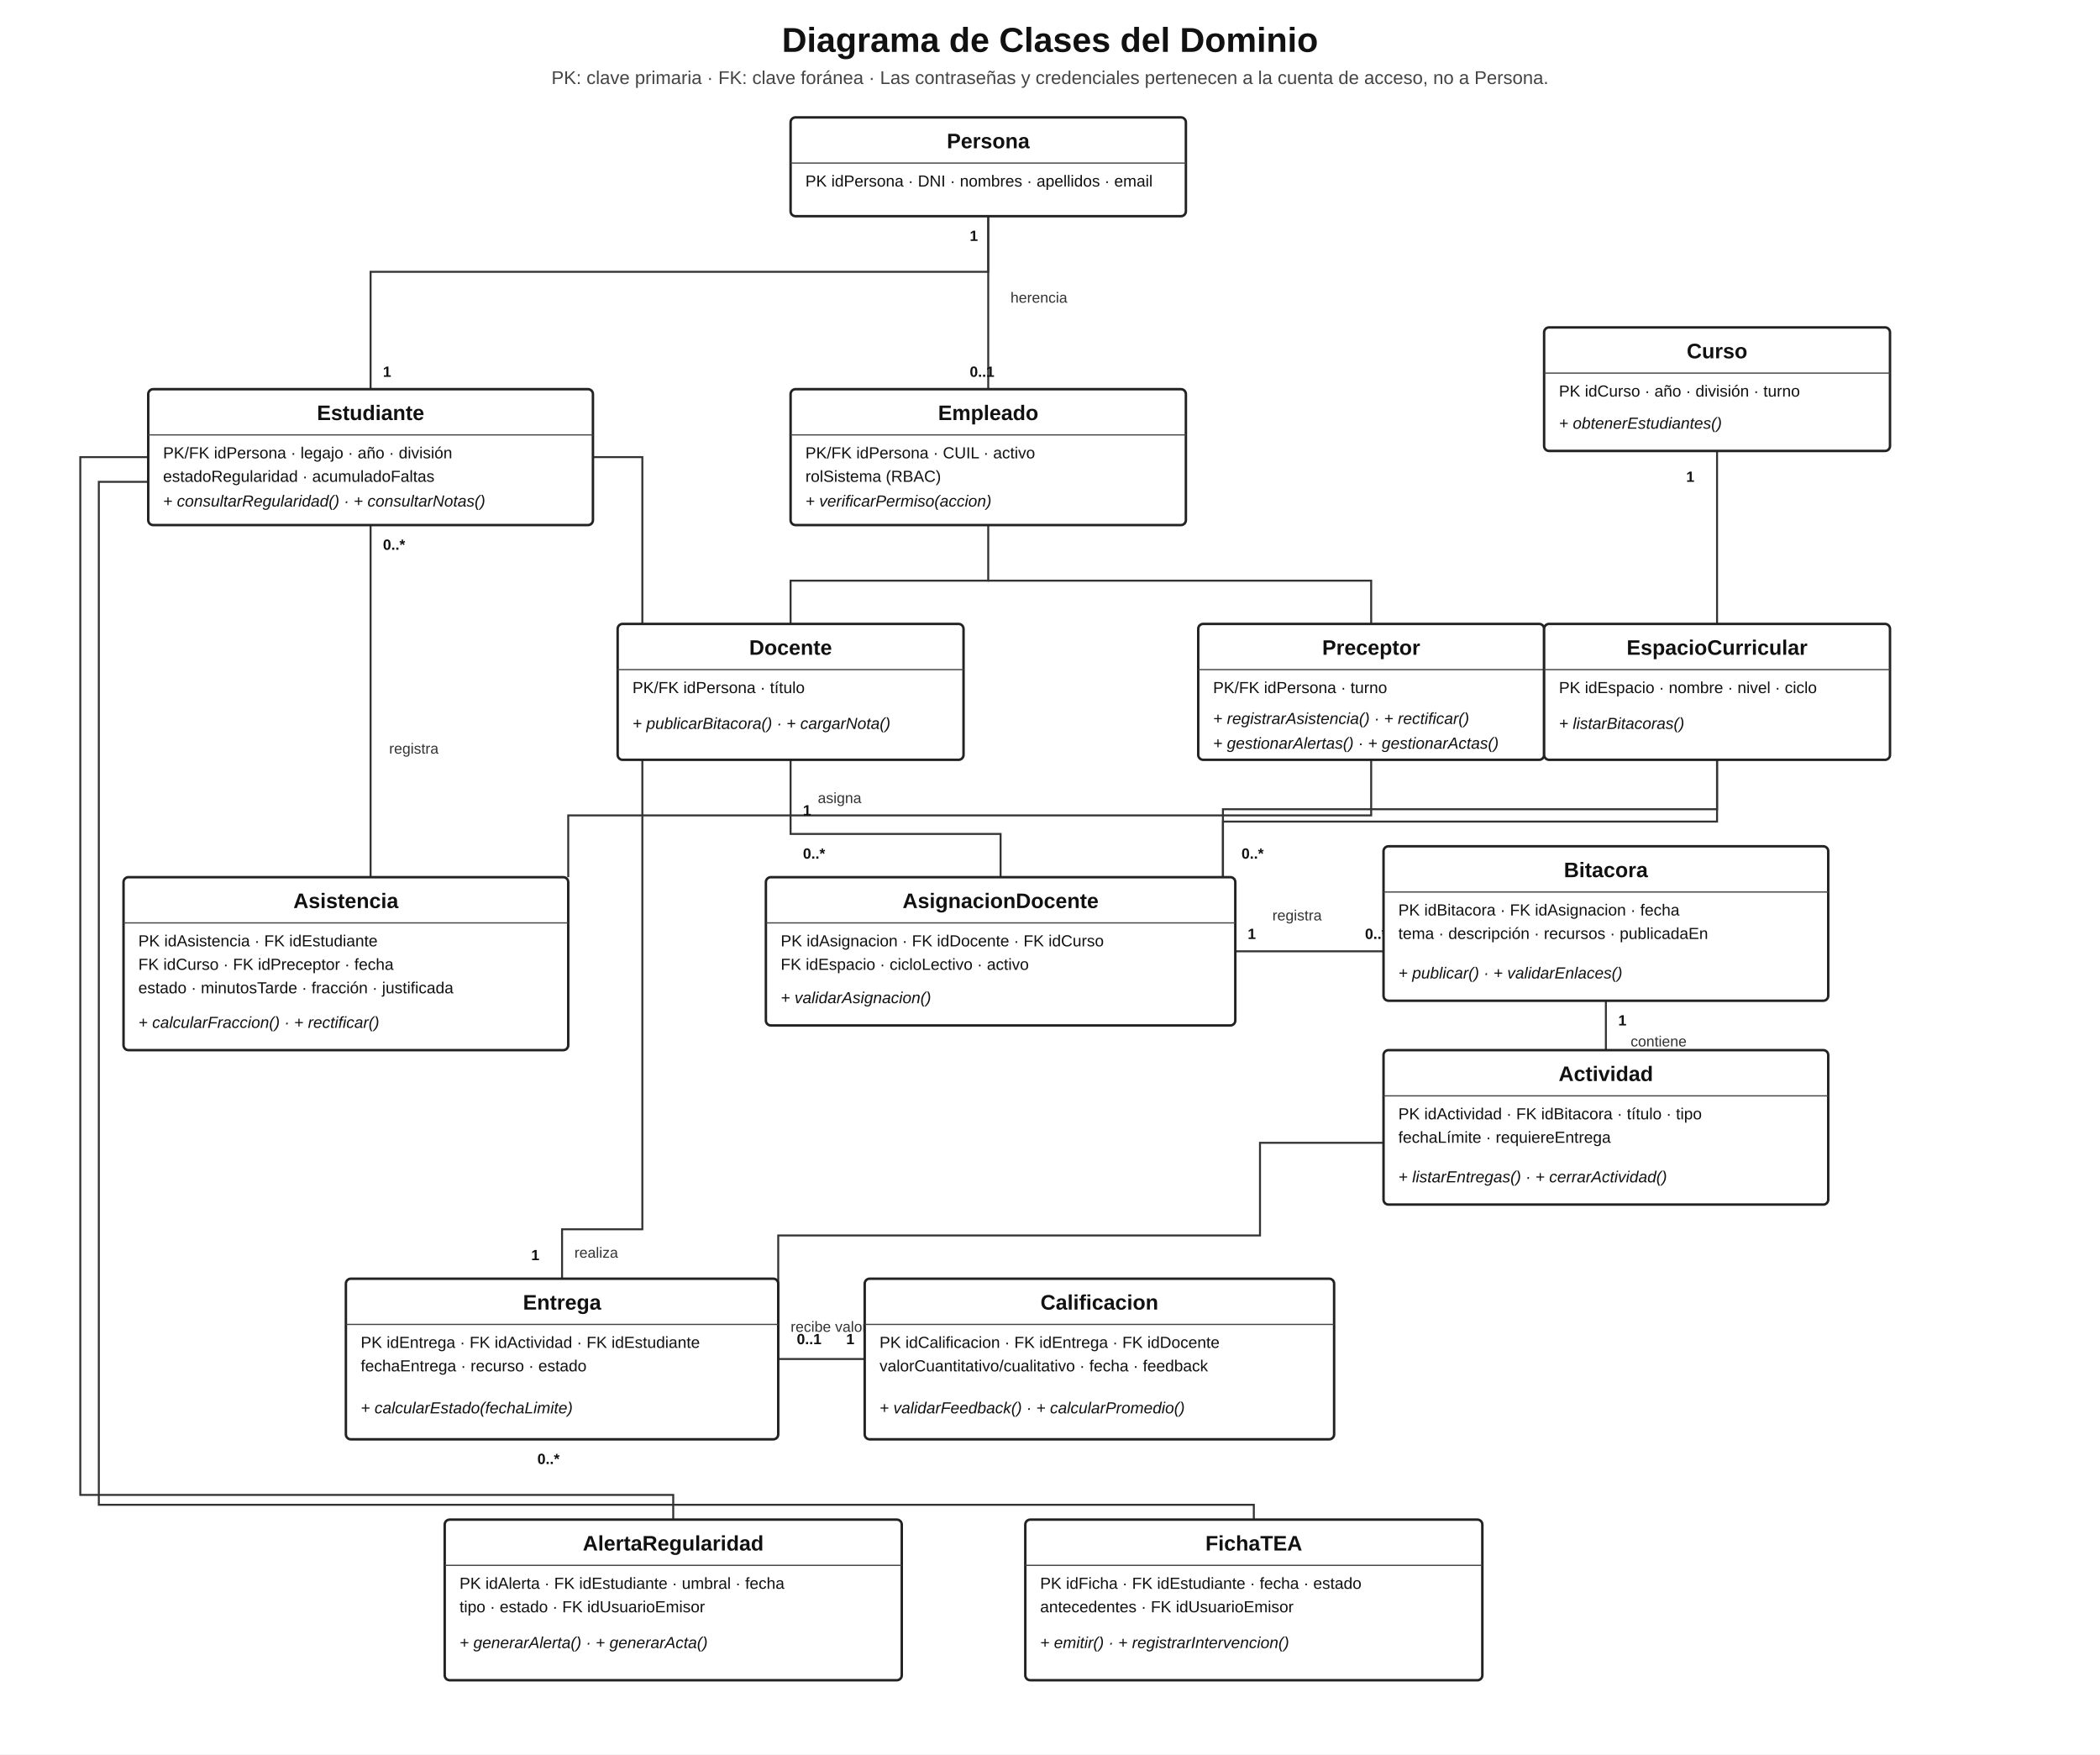
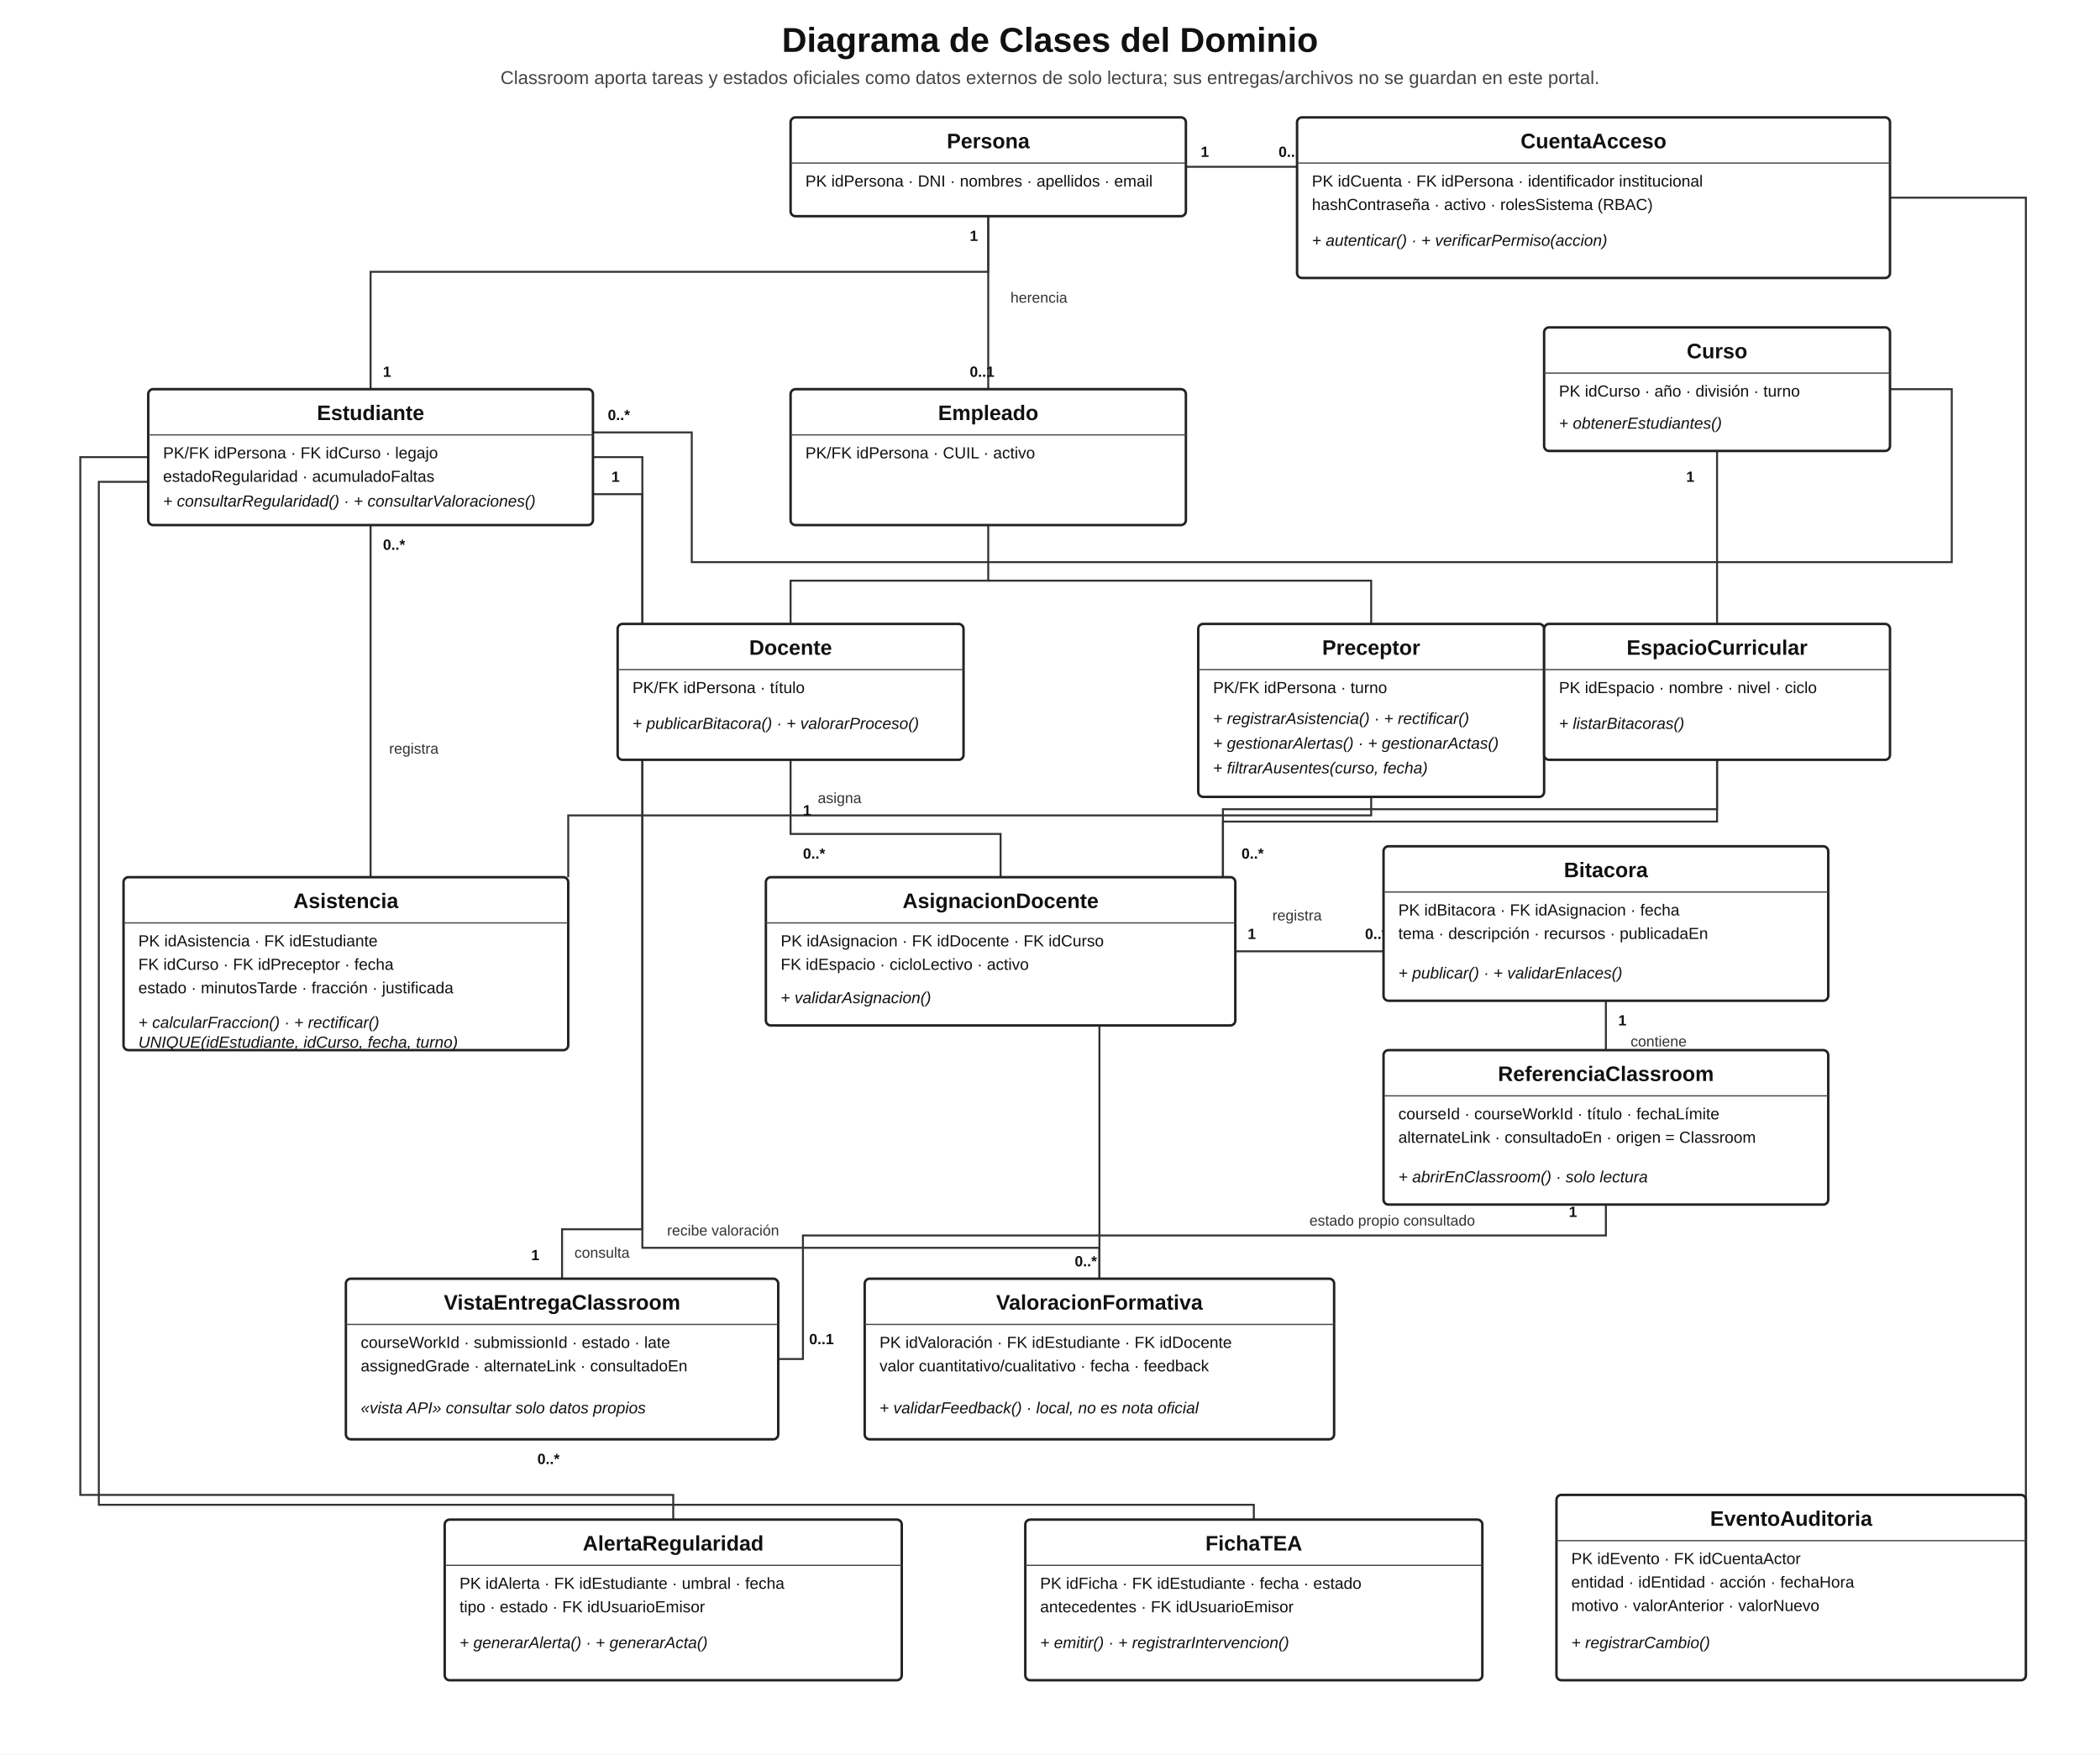
<svg xmlns="http://www.w3.org/2000/svg" width="1700" height="1420" viewBox="0 0 1700 1420" role="img" aria-labelledby="title desc">
  <defs>
    <style>
      text{font-family:Arial,sans-serif;fill:#111}
      .heading{font-size:28px;font-weight:700}
      .subheading{font-size:15px;fill:#444}
      .class-box{fill:#fff;stroke:#222;stroke-width:2}
      .class-name{font-size:17px;font-weight:700;text-anchor:middle}
      .field{font-size:13px}
      .method{font-size:13px;font-style:italic}
      .divider{stroke:#444;stroke-width:1}
      .relation{fill:none;stroke:#333;stroke-width:1.6}
      .rel-label{font-size:12px;fill:#333}
      .multiplicity{font-size:12px;font-weight:700}
    </style>
  </defs>
  <rect width="1700" height="1420" fill="#fff" />
  <text class="heading" x="850" y="42" text-anchor="middle">Diagrama de Clases del Dominio</text>
-   <text class="subheading" x="850" y="68" text-anchor="middle">PK: clave primaria · FK: clave foránea · Las contraseñas y credenciales pertenecen a la cuenta de acceso, no a Persona.</text>
+   <text class="subheading" x="850" y="68" text-anchor="middle">Classroom aporta tareas y estados oficiales como datos externos de solo lectura; sus entregas/archivos no se guardan en este portal.</text>
  <g class="relation">
    <path d="M300 315V220H800V175" />
+     <path d="M960 135H1050" />
    <path d="M800 315V175" />
    <path d="M800 425V470H640V505" />
    <path d="M800 470H1110V505" />
    <path d="M640 615V675H810V710" />
    <path d="M1390 365V655H990V710" />
    <path d="M1390 615V665H990V710" />
    <path d="M300 425V710" />
    <path d="M1110 615V660H460V710" />
    <path d="M1000 770H1120" />
    <path d="M1300 810V850" />
    <path d="M480 370H520V995H455V1035" />
-     <path d="M1120 925H1020V1000H630V1100" />
-     <path d="M630 1100H700" />
+     <path d="M1300 975V1000H650V1100H630" />
+     <path d="M480 400H520V1010H890V1035" />
+     <path d="M890 830V1035" />
    <path d="M120 370H65V1210H545V1230" />
    <path d="M120 390H80V1218H1015V1230" />
+     <path d="M480 350H560V455H1580V315H1530" />
+     <path d="M1530 160H1640V1285H1640" />
  </g>
  <g>
    <text class="multiplicity" x="310" y="305">1</text>
    <text class="multiplicity" x="310" y="445">0..*</text>
    <text class="rel-label" x="315" y="610">registra</text>
    <text class="multiplicity" x="785" y="195">1</text>
    <text class="multiplicity" x="785" y="305">0..1</text>
    <text class="rel-label" x="818" y="245">herencia</text>
+     <text class="multiplicity" x="972" y="127">1</text>
+     <text class="multiplicity" x="1035" y="127">0..1</text>
    <text class="multiplicity" x="650" y="660">1</text>
    <text class="multiplicity" x="650" y="695">0..*</text>
    <text class="rel-label" x="662" y="650">asigna</text>
    <text class="multiplicity" x="1365" y="390">1</text>
    <text class="multiplicity" x="1005" y="695">0..*</text>
    <text class="multiplicity" x="1010" y="760">1</text>
    <text class="multiplicity" x="1105" y="760">0..*</text>
    <text class="rel-label" x="1030" y="745">registra</text>
    <text class="multiplicity" x="1310" y="830">1</text>
    <text class="multiplicity" x="1310" y="870">0..*</text>
    <text class="rel-label" x="1320" y="847">contiene</text>
    <text class="multiplicity" x="430" y="1020">1</text>
    <text class="multiplicity" x="435" y="1185">0..*</text>
-     <text class="rel-label" x="465" y="1018">realiza</text>
-     <text class="multiplicity" x="645" y="1088">0..1</text>
-     <text class="multiplicity" x="685" y="1088">1</text>
-     <text class="rel-label" x="640" y="1078">recibe valoración</text>
+     <text class="rel-label" x="465" y="1018">consulta</text>
+     <text class="multiplicity" x="492" y="340">0..*</text>
+     <text class="multiplicity" x="1500" y="307">1</text>
+     <text class="multiplicity" x="1510" y="180">1</text>
+     <text class="multiplicity" x="1620" y="1270">0..*</text>
+     <text class="multiplicity" x="1270" y="985">1</text>
+     <text class="multiplicity" x="655" y="1088">0..1</text>
+     <text class="rel-label" x="1060" y="992">estado propio consultado</text>
+     <text class="multiplicity" x="495" y="390">1</text>
+     <text class="multiplicity" x="870" y="1025">0..*</text>
+     <text class="rel-label" x="540" y="1000">recibe valoración</text>
  </g>
  <g>
    <rect class="class-box" x="640" y="95" width="320" height="80" rx="4" />
    <text class="class-name" x="800" y="120">Persona</text>
    <line class="divider" x1="640" y1="132" x2="960" y2="132" />
    <text class="field" x="652" y="151">PK idPersona · DNI · nombres · apellidos · email</text>
+     <rect class="class-box" x="1050" y="95" width="480" height="130" rx="4" />
+     <text class="class-name" x="1290" y="120">CuentaAcceso</text>
+     <line class="divider" x1="1050" y1="132" x2="1530" y2="132" />
+     <text class="field" x="1062" y="151">PK idCuenta · FK idPersona · identificador institucional</text>
+     <text class="field" x="1062" y="170">hashContraseña · activo · rolesSistema (RBAC)</text>
+     <text class="method" x="1062" y="199">+ autenticar() · + verificarPermiso(accion)</text>
    <rect class="class-box" x="120" y="315" width="360" height="110" rx="4" />
    <text class="class-name" x="300" y="340">Estudiante</text>
    <line class="divider" x1="120" y1="352" x2="480" y2="352" />
-     <text class="field" x="132" y="371">PK/FK idPersona · legajo · año · división</text>
+     <text class="field" x="132" y="371">PK/FK idPersona · FK idCurso · legajo</text>
    <text class="field" x="132" y="390">estadoRegularidad · acumuladoFaltas</text>
-     <text class="method" x="132" y="410">+ consultarRegularidad() · + consultarNotas()</text>
+     <text class="method" x="132" y="410">+ consultarRegularidad() · + consultarValoraciones()</text>
    <rect class="class-box" x="640" y="315" width="320" height="110" rx="4" />
    <text class="class-name" x="800" y="340">Empleado</text>
    <line class="divider" x1="640" y1="352" x2="960" y2="352" />
    <text class="field" x="652" y="371">PK/FK idPersona · CUIL · activo</text>
-     <text class="field" x="652" y="390">rolSistema (RBAC)</text>
-     <text class="method" x="652" y="410">+ verificarPermiso(accion)</text>
    <rect class="class-box" x="1250" y="265" width="280" height="100" rx="4" />
    <text class="class-name" x="1390" y="290">Curso</text>
    <line class="divider" x1="1250" y1="302" x2="1530" y2="302" />
    <text class="field" x="1262" y="321">PK idCurso · año · división · turno</text>
    <text class="method" x="1262" y="347">+ obtenerEstudiantes()</text>
    <rect class="class-box" x="500" y="505" width="280" height="110" rx="4" />
    <text class="class-name" x="640" y="530">Docente</text>
    <line class="divider" x1="500" y1="542" x2="780" y2="542" />
    <text class="field" x="512" y="561">PK/FK idPersona · título</text>
-     <text class="method" x="512" y="590">+ publicarBitacora() · + cargarNota()</text>
-     <rect class="class-box" x="970" y="505" width="280" height="110" rx="4" />
+     <text class="method" x="512" y="590">+ publicarBitacora() · + valorarProceso()</text>
+     <rect class="class-box" x="970" y="505" width="280" height="140" rx="4" />
    <text class="class-name" x="1110" y="530">Preceptor</text>
    <line class="divider" x1="970" y1="542" x2="1250" y2="542" />
    <text class="field" x="982" y="561">PK/FK idPersona · turno</text>
    <text class="method" x="982" y="586">+ registrarAsistencia() · + rectificar()</text>
    <text class="method" x="982" y="606">+ gestionarAlertas() · + gestionarActas()</text>
+     <text class="method" x="982" y="626">+ filtrarAusentes(curso, fecha)</text>
    <rect class="class-box" x="1250" y="505" width="280" height="110" rx="4" />
    <text class="class-name" x="1390" y="530">EspacioCurricular</text>
    <line class="divider" x1="1250" y1="542" x2="1530" y2="542" />
    <text class="field" x="1262" y="561">PK idEspacio · nombre · nivel · ciclo</text>
    <text class="method" x="1262" y="590">+ listarBitacoras()</text>
    <rect class="class-box" x="620" y="710" width="380" height="120" rx="4" />
    <text class="class-name" x="810" y="735">AsignacionDocente</text>
    <line class="divider" x1="620" y1="747" x2="1000" y2="747" />
    <text class="field" x="632" y="766">PK idAsignacion · FK idDocente · FK idCurso</text>
    <text class="field" x="632" y="785">FK idEspacio · cicloLectivo · activo</text>
    <text class="method" x="632" y="812">+ validarAsignacion()</text>
    <rect class="class-box" x="1120" y="685" width="360" height="125" rx="4" />
    <text class="class-name" x="1300" y="710">Bitacora</text>
    <line class="divider" x1="1120" y1="722" x2="1480" y2="722" />
    <text class="field" x="1132" y="741">PK idBitacora · FK idAsignacion · fecha</text>
    <text class="field" x="1132" y="760">tema · descripción · recursos · publicadaEn</text>
    <text class="method" x="1132" y="792">+ publicar() · + validarEnlaces()</text>
    <rect class="class-box" x="100" y="710" width="360" height="140" rx="4" />
    <text class="class-name" x="280" y="735">Asistencia</text>
    <line class="divider" x1="100" y1="747" x2="460" y2="747" />
    <text class="field" x="112" y="766">PK idAsistencia · FK idEstudiante</text>
    <text class="field" x="112" y="785">FK idCurso · FK idPreceptor · fecha</text>
    <text class="field" x="112" y="804">estado · minutosTarde · fracción · justificada</text>
    <text class="method" x="112" y="832">+ calcularFraccion() · + rectificar()</text>
+     <text class="method" x="112" y="848">UNIQUE(idEstudiante, idCurso, fecha, turno)</text>
    <rect class="class-box" x="1120" y="850" width="360" height="125" rx="4" />
-     <text class="class-name" x="1300" y="875">Actividad</text>
+     <text class="class-name" x="1300" y="875">ReferenciaClassroom</text>
    <line class="divider" x1="1120" y1="887" x2="1480" y2="887" />
-     <text class="field" x="1132" y="906">PK idActividad · FK idBitacora · título · tipo</text>
-     <text class="field" x="1132" y="925">fechaLímite · requiereEntrega</text>
-     <text class="method" x="1132" y="957">+ listarEntregas() · + cerrarActividad()</text>
+     <text class="field" x="1132" y="906">courseId · courseWorkId · título · fechaLímite</text>
+     <text class="field" x="1132" y="925">alternateLink · consultadoEn · origen = Classroom</text>
+     <text class="method" x="1132" y="957">+ abrirEnClassroom() · solo lectura</text>
    <rect class="class-box" x="280" y="1035" width="350" height="130" rx="4" />
-     <text class="class-name" x="455" y="1060">Entrega</text>
+     <text class="class-name" x="455" y="1060">VistaEntregaClassroom</text>
    <line class="divider" x1="280" y1="1072" x2="630" y2="1072" />
-     <text class="field" x="292" y="1091">PK idEntrega · FK idActividad · FK idEstudiante</text>
-     <text class="field" x="292" y="1110">fechaEntrega · recurso · estado</text>
-     <text class="method" x="292" y="1144">+ calcularEstado(fechaLimite)</text>
+     <text class="field" x="292" y="1091">courseWorkId · submissionId · estado · late</text>
+     <text class="field" x="292" y="1110">assignedGrade · alternateLink · consultadoEn</text>
+     <text class="method" x="292" y="1144">«vista API» consultar solo datos propios</text>
    <rect class="class-box" x="700" y="1035" width="380" height="130" rx="4" />
-     <text class="class-name" x="890" y="1060">Calificacion</text>
+     <text class="class-name" x="890" y="1060">ValoracionFormativa</text>
    <line class="divider" x1="700" y1="1072" x2="1080" y2="1072" />
-     <text class="field" x="712" y="1091">PK idCalificacion · FK idEntrega · FK idDocente</text>
-     <text class="field" x="712" y="1110">valorCuantitativo/cualitativo · fecha · feedback</text>
-     <text class="method" x="712" y="1144">+ validarFeedback() · + calcularPromedio()</text>
+     <text class="field" x="712" y="1091">PK idValoración · FK idEstudiante · FK idDocente</text>
+     <text class="field" x="712" y="1110">valor cuantitativo/cualitativo · fecha · feedback</text>
+     <text class="method" x="712" y="1144">+ validarFeedback() · local, no es nota oficial</text>
    <rect class="class-box" x="360" y="1230" width="370" height="130" rx="4" />
    <text class="class-name" x="545" y="1255">AlertaRegularidad</text>
    <line class="divider" x1="360" y1="1267" x2="730" y2="1267" />
    <text class="field" x="372" y="1286">PK idAlerta · FK idEstudiante · umbral · fecha</text>
    <text class="field" x="372" y="1305">tipo · estado · FK idUsuarioEmisor</text>
    <text class="method" x="372" y="1334">+ generarAlerta() · + generarActa()</text>
    <rect class="class-box" x="830" y="1230" width="370" height="130" rx="4" />
    <text class="class-name" x="1015" y="1255">FichaTEA</text>
    <line class="divider" x1="830" y1="1267" x2="1200" y2="1267" />
    <text class="field" x="842" y="1286">PK idFicha · FK idEstudiante · fecha · estado</text>
    <text class="field" x="842" y="1305">antecedentes · FK idUsuarioEmisor</text>
    <text class="method" x="842" y="1334">+ emitir() · + registrarIntervencion()</text>
+     <rect class="class-box" x="1260" y="1210" width="380" height="150" rx="4" />
+     <text class="class-name" x="1450" y="1235">EventoAuditoria</text>
+     <line class="divider" x1="1260" y1="1247" x2="1640" y2="1247" />
+     <text class="field" x="1272" y="1266">PK idEvento · FK idCuentaActor</text>
+     <text class="field" x="1272" y="1285">entidad · idEntidad · acción · fechaHora</text>
+     <text class="field" x="1272" y="1304">motivo · valorAnterior · valorNuevo</text>
+     <text class="method" x="1272" y="1334">+ registrarCambio()</text>
  </g>
</svg>
